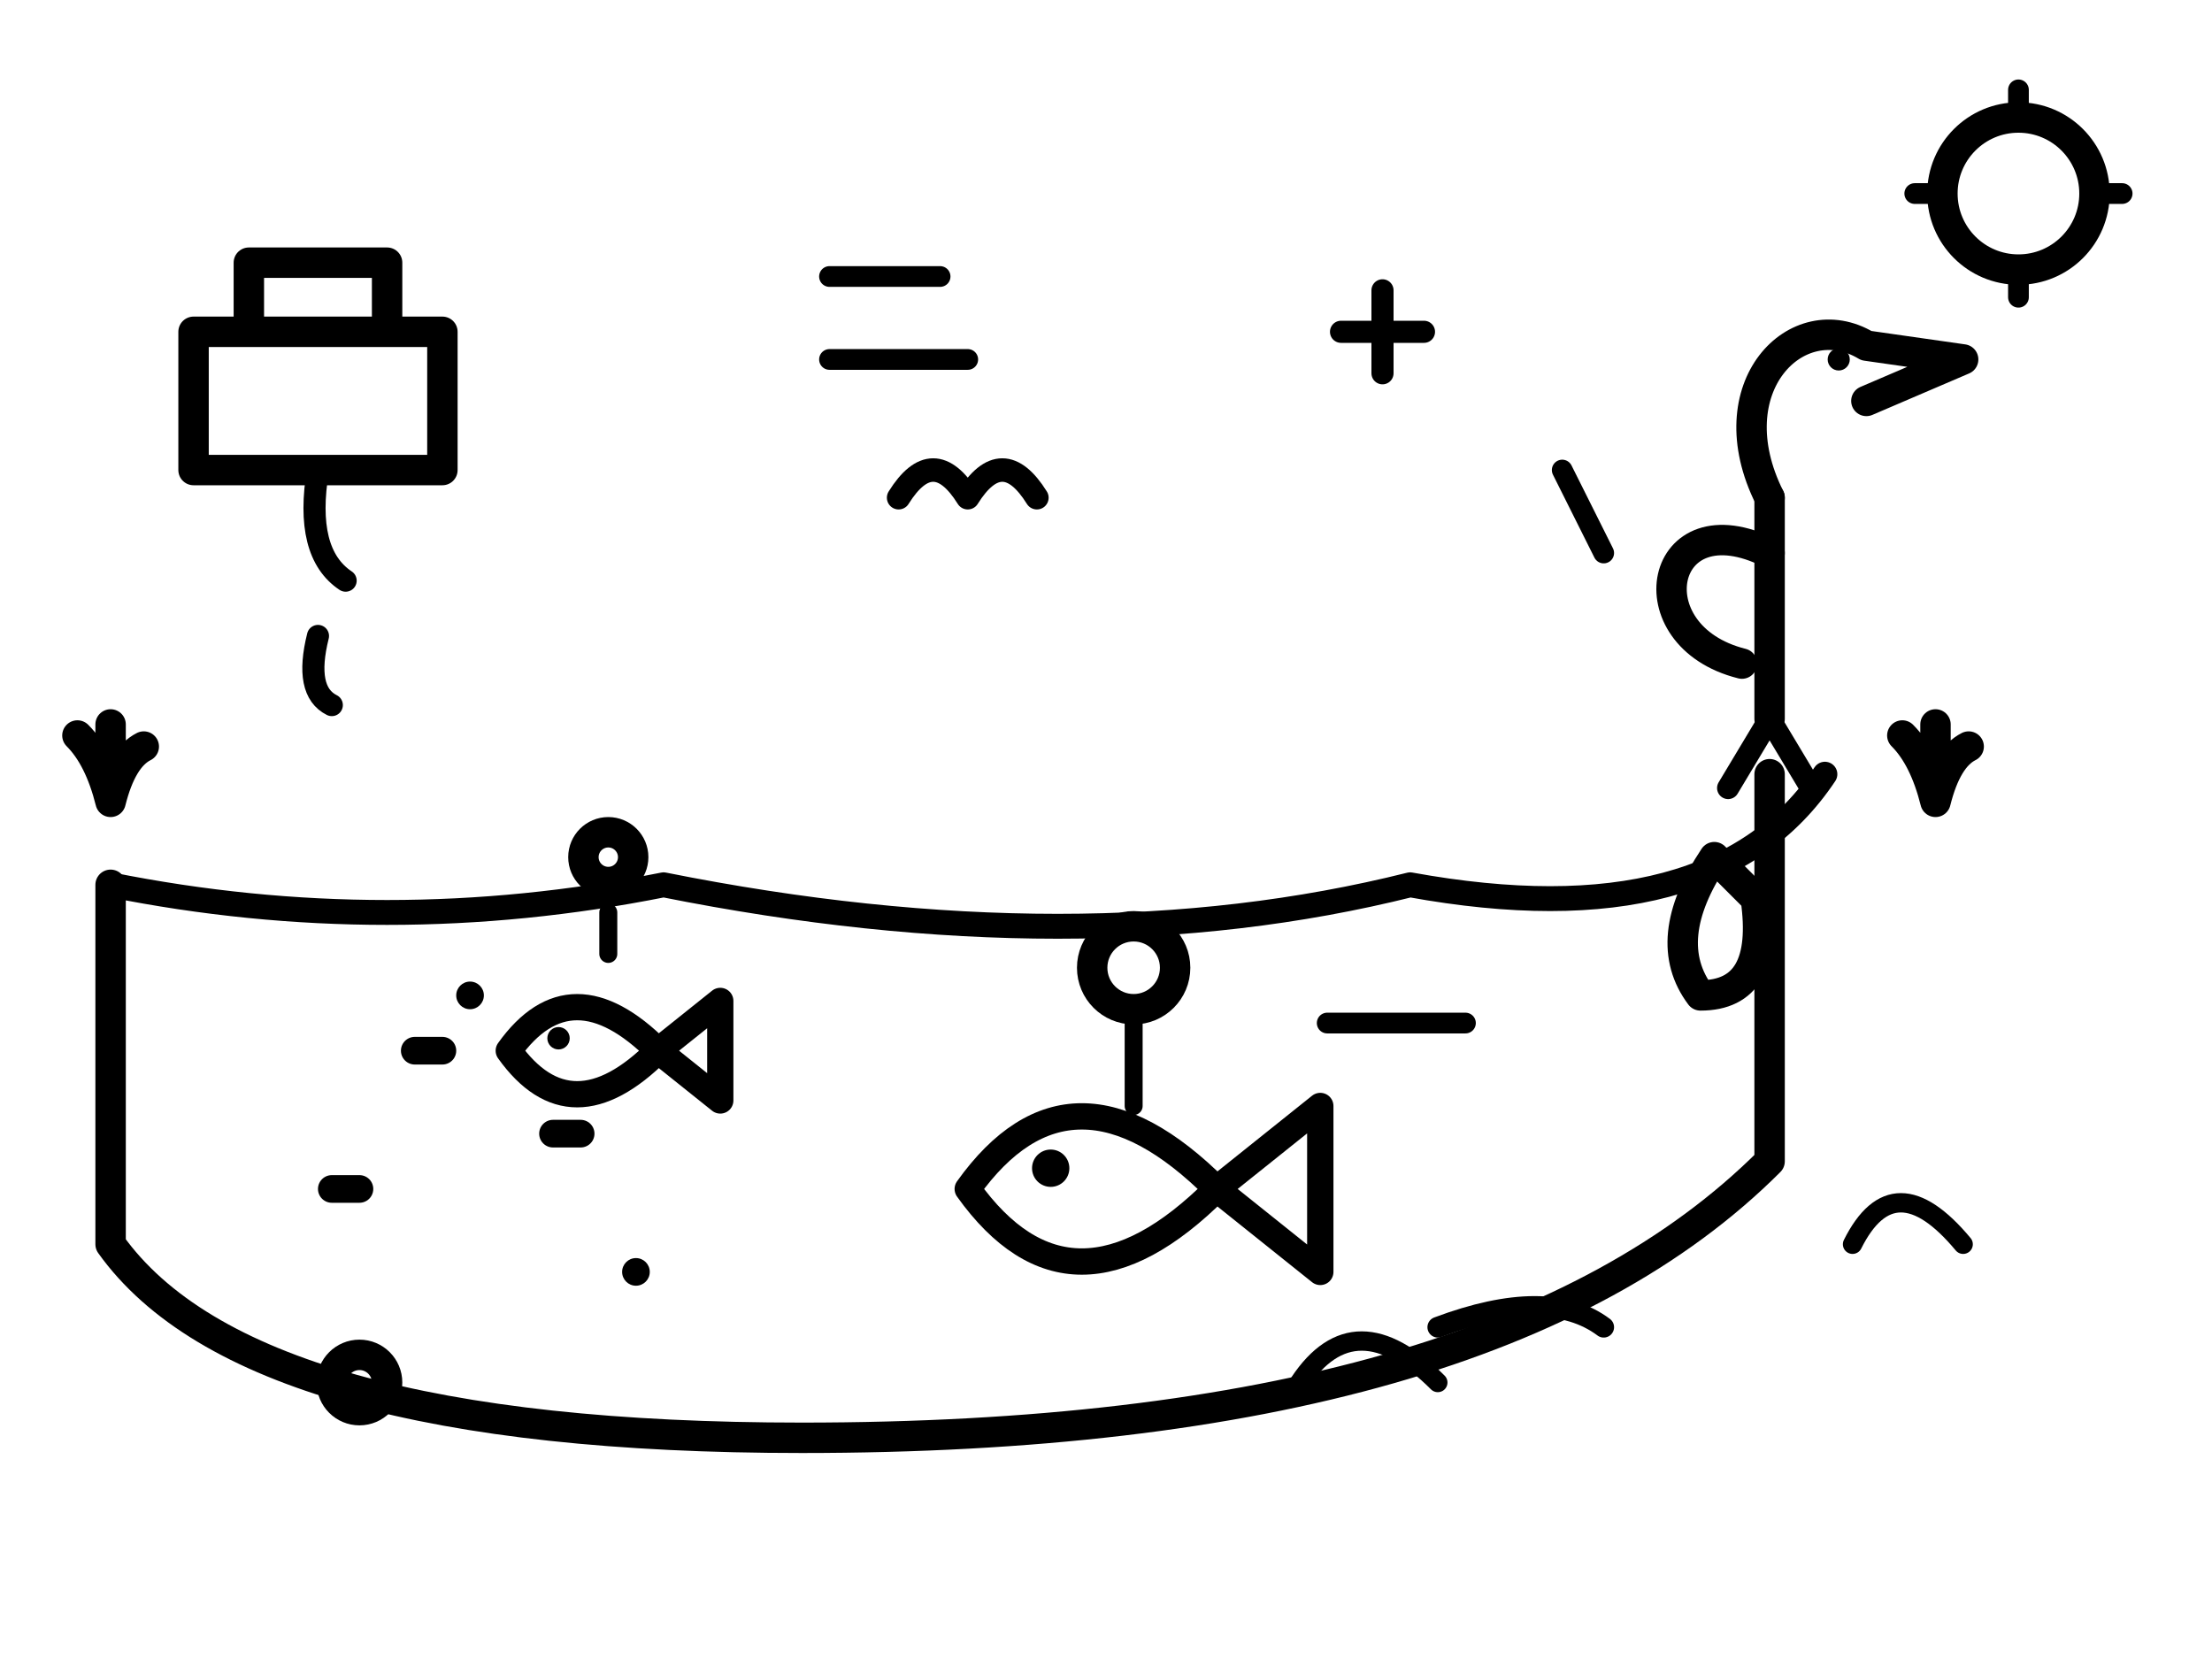
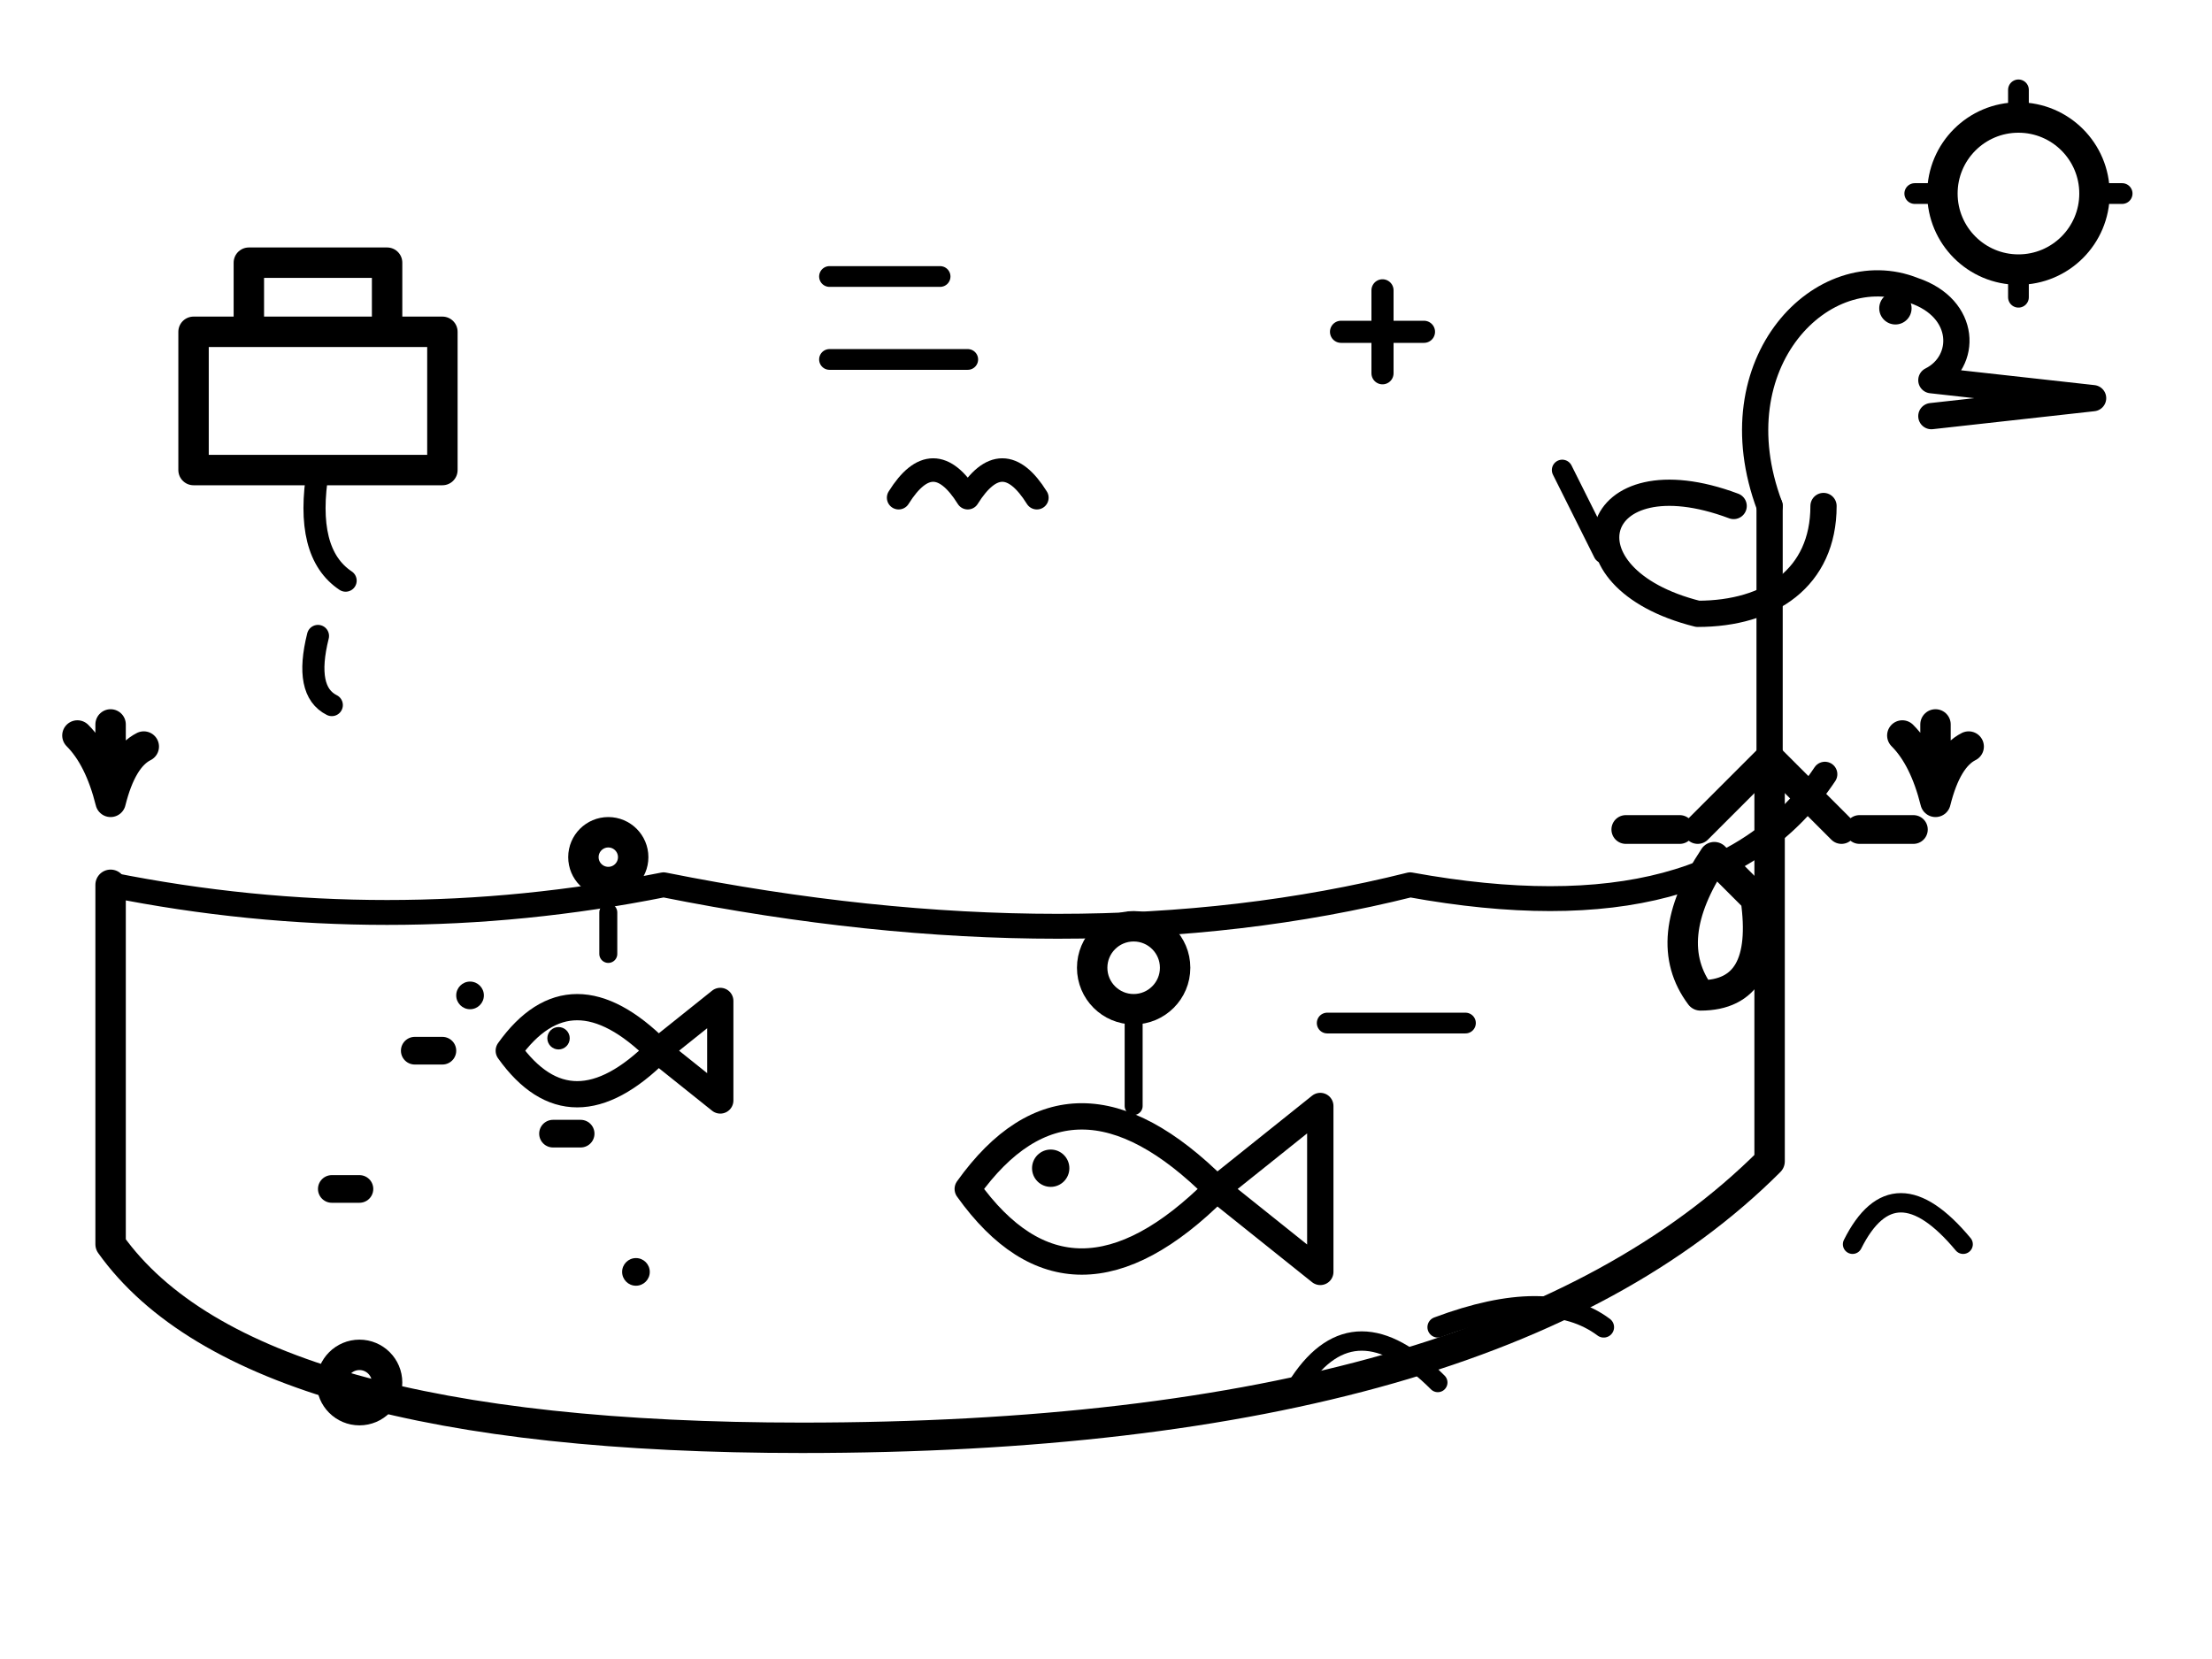
<svg xmlns="http://www.w3.org/2000/svg" viewBox="0 0 160 120" fill="none" stroke="#000" stroke-width="2.2" stroke-linecap="round" stroke-linejoin="round">
  <path d="M8 64q20 4 40 0q30 6 54 0q22 4 30-8" stroke-width="1.8" />
  <path d="M8 64v26q10 14 50 14q50 0 70-20V56" />
  <path d="M30 76h2M40 82h2M24 86h2" stroke-width="2" />
  <circle cx="34" cy="72" r="1" fill="#000" stroke="none" />
  <circle cx="46" cy="92" r="1" fill="#000" stroke="none" />
  <g transform="translate(44 76) scale(0.9 0.9)" stroke-width="2.11">
    <path d="M-8 0q5-7 12 0q-7 7-12 0M4 0l5-4v8z" />
    <circle cx="-4" cy="-1" r="0.9" fill="#000" stroke="none" />
  </g>
  <circle cx="44" cy="62" r="1.8" />
  <path d="M44 69v-3" stroke-width="1.3" />
  <g transform="translate(82 86) scale(1.5 1.5)" stroke-width="1.27">
    <path d="M-8 0q5-7 12 0q-7 7-12 0M4 0l5-4v8z" />
    <circle cx="-4" cy="-1" r="0.9" fill="#000" stroke="none" />
  </g>
  <circle cx="82" cy="70" r="3" />
  <path d="M82 80v-6" stroke-width="1.3" />
  <path d="M104 96q8-3 12 0M96 74h10" stroke-width="1.5" />
-   <path d="M128 52V36" />
-   <path d="M128 36C124 28 130 22 135 25L142 26L135 29" />
-   <circle cx="133" cy="26" r="0.8" fill="#000" stroke="none" />
-   <path d="M128 40C120 36 118 46 126 48" />
-   <path d="M128 52l-3 5M128 52l3 5" stroke-width="1.6" />
+   <g transform="translate(128 60) scale(1.3 1.3)" stroke-width="1.46">
+     <path d="M0 0V-18" />
+     <path d="M0-18C-3-26 3-32 8-30C11-29 11-26 9-25L18-24L9-23" />
+     <circle cx="7" cy="-29" r="0.9" fill="#000" stroke="none" />
+     <path d="M-2-18C-10-21-12-14-4-12C0-12 3-14 3-18" />
+     <path d="M0-4l-4 4M0-4l4 4M-5 0h-3M5 0h3" stroke-width="1.6" />
+   </g>
  <circle cx="146" cy="14" r="5.5" />
  <path d="M146 8.5v-2M146 19.5v2M140.5 14h-2M151.5 14h2" stroke-width="1.5" />
  <path d="M116 40l-3-6" stroke-width="1.5" />
  <path d="M14 24h18v10H14zM18 24v-5h10v5" />
  <path d="M23 34q-1 6 2 8M23 46q-1 4 1 5" stroke-width="1.6" />
  <path d="M60 20l8 0M60 26h10" stroke-width="1.5" />
  <path d="M97 24h6M100 21v6" stroke-width="1.6" />
  <path d="M65 36q2.5 -4 5 0q2.5 -4 5 0" stroke-width="1.7" />
  <path d="M94 100q4-6 10 0M134 90q3-6 8 0" stroke-width="1.4" />
  <path d="M124 62q-4 6-1 10q5 0 4-7z" />
  <circle cx="26" cy="100" r="2" />
  <path d="M140 58q-0.8 -3.2 -2.4 -4.8M140 58v-5.6M140 58q0.8 -3.2 2.4 -4" />
  <path d="M8 58q-0.8 -3.2 -2.4 -4.8M8 58v-5.6M8 58q0.8 -3.2 2.4 -4" />
</svg>
